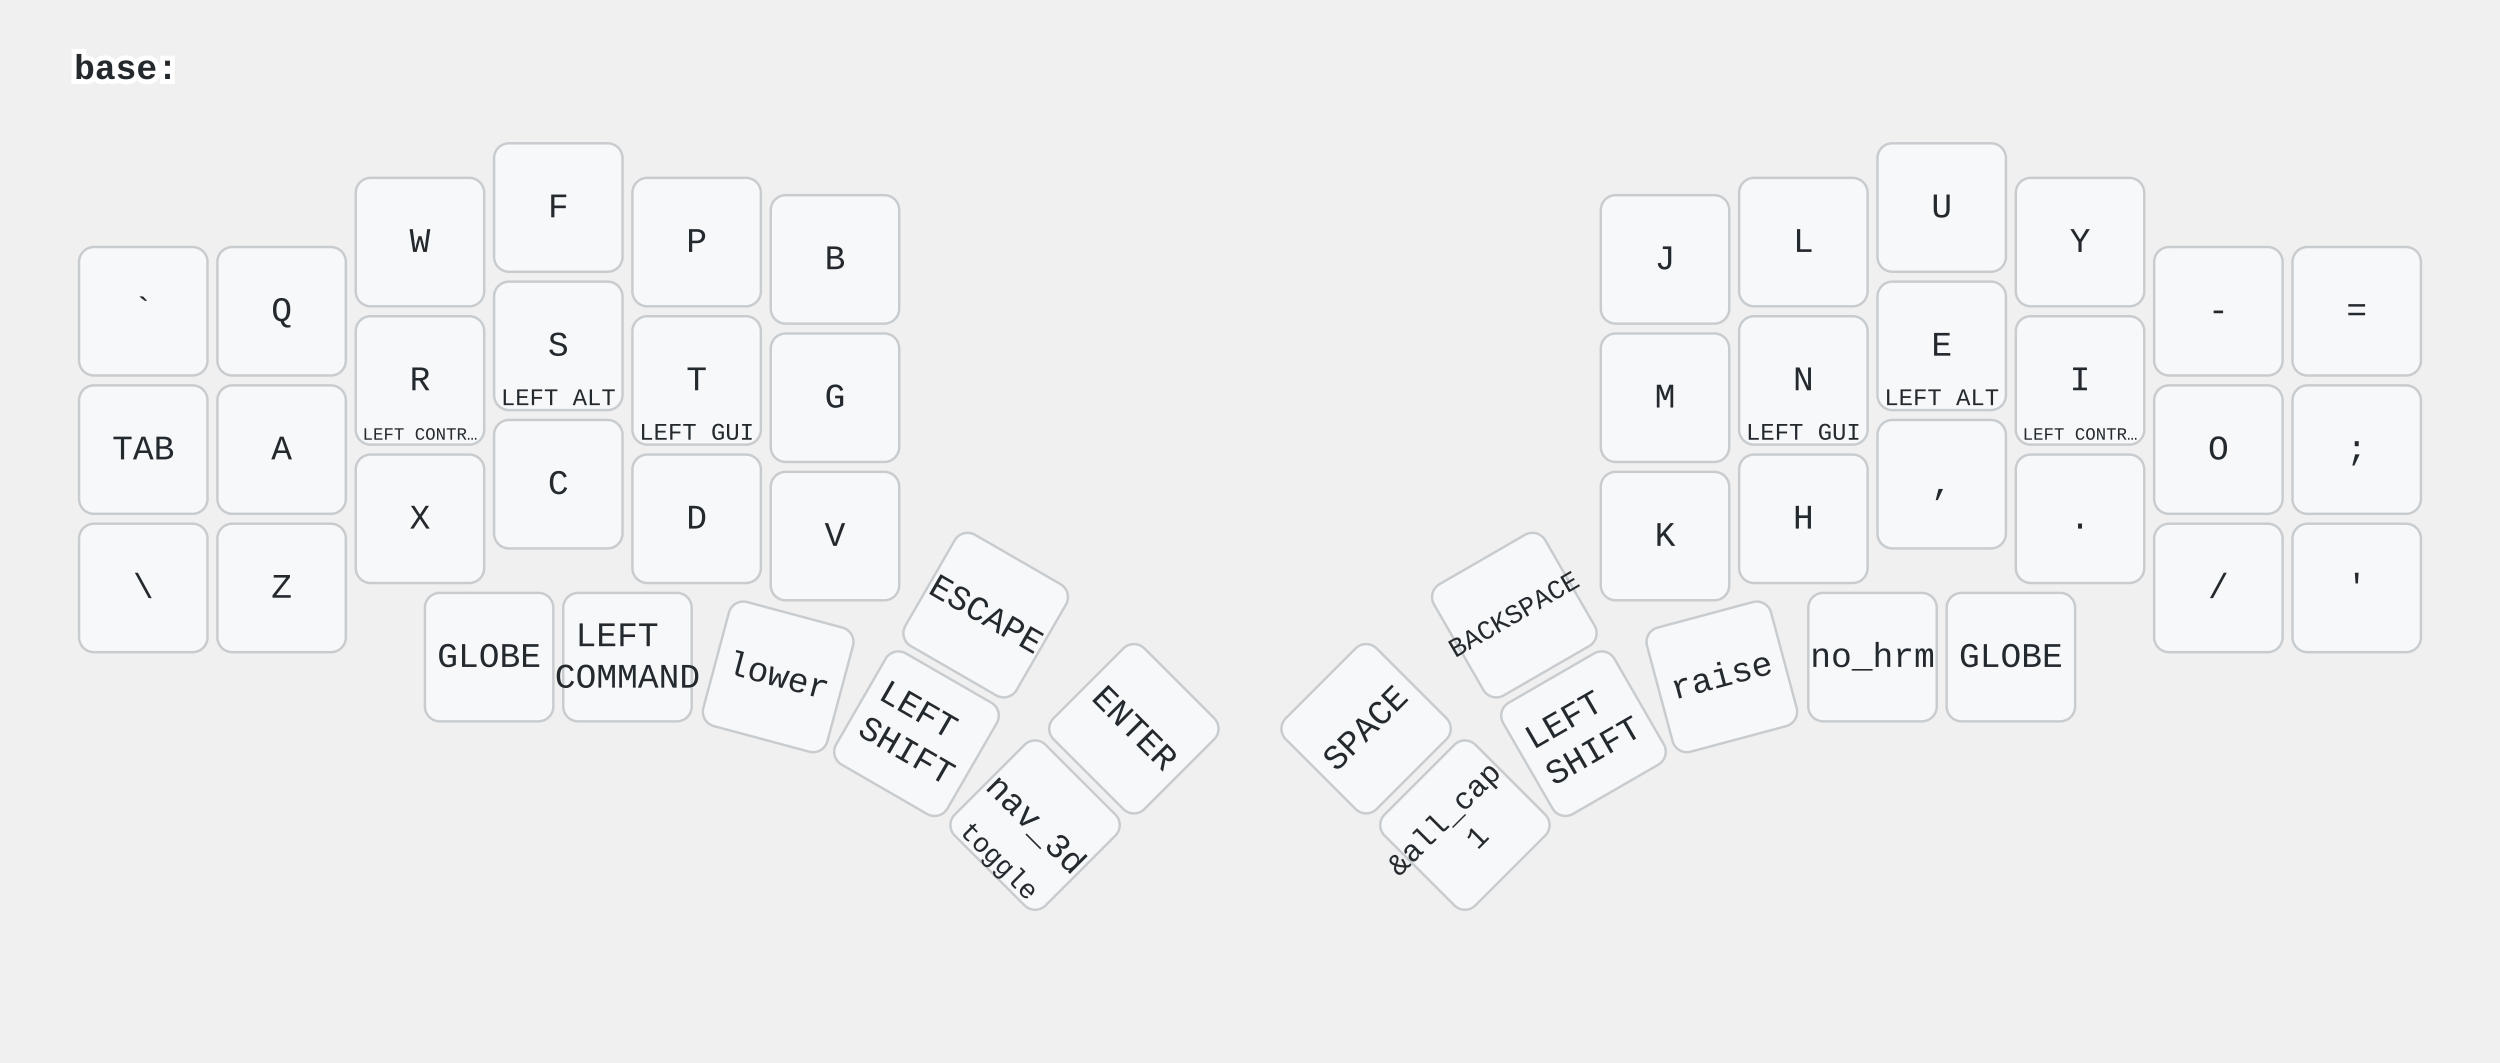
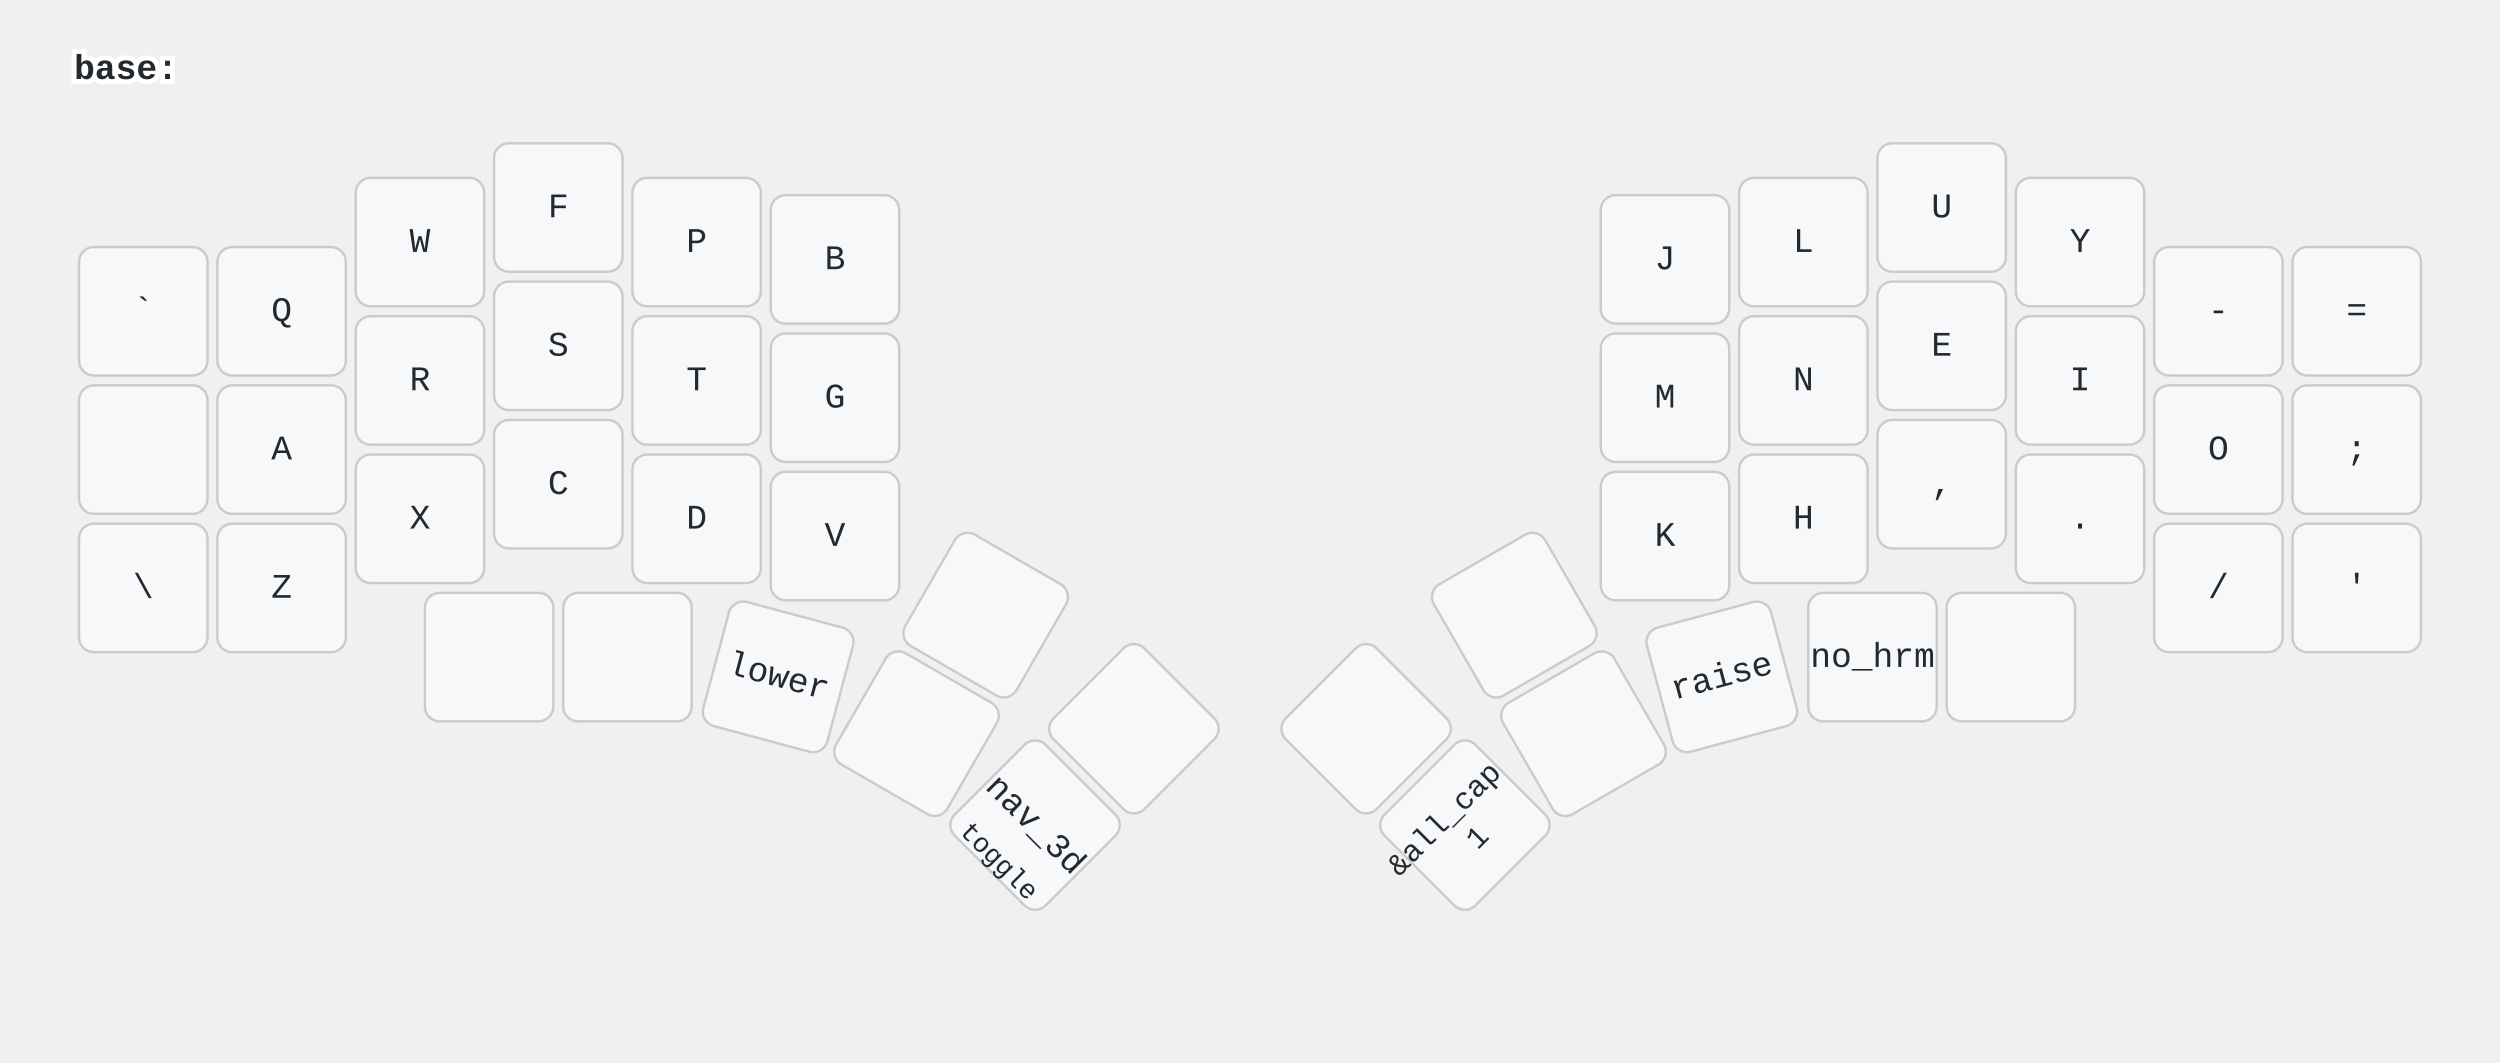
- <svg xmlns="http://www.w3.org/2000/svg" width="1012" height="430" viewBox="0 0 1012 430" class="keymap">
-   <style>/* inherit to force styles through use tags */
+ <svg xmlns="http://www.w3.org/2000/svg" xmlns:xlink="http://www.w3.org/1999/xlink" width="1012" height="430" viewBox="0 0 1012 430" class="keymap">
+   <defs>/* start glyphs */
+ <svg id="mdi:apple-keyboard-command">
+       <svg id="mdi-apple-keyboard-command" viewBox="0 0 24 24">
+         <path d="M6,2A4,4 0 0,1 10,6V8H14V6A4,4 0 0,1 18,2A4,4 0 0,1 22,6A4,4 0 0,1 18,10H16V14H18A4,4 0 0,1 22,18A4,4 0 0,1 18,22A4,4 0 0,1 14,18V16H10V18A4,4 0 0,1 6,22A4,4 0 0,1 2,18A4,4 0 0,1 6,14H8V10H6A4,4 0 0,1 2,6A4,4 0 0,1 6,2M16,18A2,2 0 0,0 18,20A2,2 0 0,0 20,18A2,2 0 0,0 18,16H16V18M14,10H10V14H14V10M6,16A2,2 0 0,0 4,18A2,2 0 0,0 6,20A2,2 0 0,0 8,18V16H6M8,6A2,2 0 0,0 6,4A2,2 0 0,0 4,6A2,2 0 0,0 6,8H8V6M18,8A2,2 0 0,0 20,6A2,2 0 0,0 18,4A2,2 0 0,0 16,6V8H18Z" />
+       </svg>
+     </svg>
+     <svg id="mdi:apple-keyboard-control">
+       <svg id="mdi-apple-keyboard-control" viewBox="0 0 24 24">
+         <path d="M19.78,11.78L18.36,13.19L12,6.83L5.64,13.19L4.22,11.78L12,4L19.78,11.78Z" />
+       </svg>
+     </svg>
+     <svg id="mdi:apple-keyboard-option">
+       <svg id="mdi-apple-keyboard-option" viewBox="0 0 24 24">
+         <path d="M3,4H9.11L16.15,18H21V20H14.88L7.84,6H3V4M14,4H21V6H14V4Z" />
+       </svg>
+     </svg>
+     <svg id="mdi:apple-keyboard-shift">
+       <svg id="mdi-apple-keyboard-shift" viewBox="0 0 24 24">
+         <path d="M15,18V12H17.17L12,6.83L6.83,12H9V18H15M12,4L22,14H17V20H7V14H2L12,4Z" />
+       </svg>
+     </svg>
+     <svg id="mdi:arrow-down-thick">
+       <svg id="mdi-arrow-down-thick" viewBox="0 0 24 24">
+         <path d="M10,4H14V13L17.5,9.5L19.92,11.92L12,19.84L4.08,11.92L6.5,9.5L10,13V4Z" />
+       </svg>
+     </svg>
+     <svg id="mdi:arrow-left-thick">
+       <svg id="mdi-arrow-left-thick" viewBox="0 0 24 24">
+         <path d="M20,10V14H11L14.5,17.5L12.08,19.92L4.16,12L12.08,4.08L14.5,6.5L11,10H20Z" />
+       </svg>
+     </svg>
+     <svg id="mdi:arrow-right-thick">
+       <svg id="mdi-arrow-right-thick" viewBox="0 0 24 24">
+         <path d="M4,10V14H13L9.5,17.5L11.92,19.92L19.84,12L11.92,4.08L9.5,6.5L13,10H4Z" />
+       </svg>
+     </svg>
+     <svg id="mdi:arrow-up-thick">
+       <svg id="mdi-arrow-up-thick" viewBox="0 0 24 24">
+         <path d="M14,20H10V11L6.5,14.5L4.08,12.08L12,4.16L19.92,12.08L17.5,14.5L14,11V20Z" />
+       </svg>
+     </svg>
+     <svg id="mdi:backspace">
+       <svg id="mdi-backspace" viewBox="0 0 24 24">
+         <path d="M22,3H7C6.31,3 5.77,3.35 5.41,3.88L0,12L5.41,20.11C5.77,20.64 6.31,21 7,21H22A2,2 0 0,0 24,19V5A2,2 0 0,0 22,3M19,15.59L17.59,17L14,13.41L10.41,17L9,15.59L12.59,12L9,8.41L10.41,7L14,10.59L17.59,7L19,8.41L15.41,12" />
+       </svg>
+     </svg>
+     <svg id="mdi:keyboard-esc">
+       <svg id="mdi-keyboard-esc" viewBox="0 0 24 24">
+         <path d="M1 7H7V9H3V11H7V13H3V15H7V17H1V7M11 7H15V9H11V11H13C14.11 11 15 11.9 15 13V15C15 16.11 14.11 17 13 17H9V15H13V13H11C9.9 13 9 12.11 9 11V9C9 7.9 9.9 7 11 7M19 7H21C22.11 7 23 7.9 23 9V10H21V9H19V15H21V14H23V15C23 16.11 22.11 17 21 17H19C17.9 17 17 16.11 17 15V9C17 7.9 17.9 7 19 7Z" />
+       </svg>
+     </svg>
+     <svg id="mdi:keyboard-return">
+       <svg id="mdi-keyboard-return" viewBox="0 0 24 24">
+         <path d="M19,7V11H5.83L9.41,7.41L8,6L2,12L8,18L9.41,16.58L5.83,13H21V7H19Z" />
+       </svg>
+     </svg>
+     <svg id="mdi:keyboard-space">
+       <svg id="mdi-keyboard-space" viewBox="0 0 24 24">
+         <path d="M3 15H5V19H19V15H21V19C21 20.1 20.1 21 19 21H5C3.9 21 3 20.1 3 19V15Z" />
+       </svg>
+     </svg>
+     <svg id="mdi:keyboard-tab">
+       <svg id="mdi-keyboard-tab" viewBox="0 0 24 24">
+         <path d="M20,18H22V6H20M11.59,7.41L15.17,11H1V13H15.17L11.59,16.58L13,18L19,12L13,6L11.59,7.41Z" />
+       </svg>
+     </svg>
+     <svg id="mdi:web">
+       <svg id="mdi-web" viewBox="0 0 24 24">
+         <path d="M16.36,14C16.44,13.34 16.5,12.68 16.5,12C16.5,11.32 16.44,10.66 16.36,10H19.74C19.9,10.64 20,11.31 20,12C20,12.69 19.9,13.36 19.74,14M14.59,19.56C15.19,18.45 15.65,17.25 15.97,16H18.92C17.96,17.65 16.43,18.93 14.59,19.56M14.34,14H9.66C9.56,13.34 9.5,12.68 9.5,12C9.5,11.32 9.56,10.65 9.66,10H14.34C14.43,10.65 14.5,11.32 14.5,12C14.5,12.68 14.43,13.34 14.34,14M12,19.96C11.17,18.76 10.5,17.43 10.09,16H13.91C13.5,17.43 12.83,18.76 12,19.96M8,8H5.08C6.03,6.34 7.57,5.06 9.4,4.44C8.8,5.55 8.35,6.75 8,8M5.08,16H8C8.35,17.25 8.8,18.45 9.4,19.56C7.57,18.93 6.03,17.65 5.08,16M4.26,14C4.1,13.36 4,12.69 4,12C4,11.31 4.1,10.64 4.26,10H7.64C7.56,10.66 7.5,11.32 7.5,12C7.5,12.68 7.56,13.34 7.64,14M12,4.03C12.83,5.23 13.5,6.57 13.91,8H10.09C10.5,6.57 11.17,5.23 12,4.03M18.92,8H15.97C15.65,6.75 15.19,5.55 14.59,4.44C16.43,5.07 17.96,6.34 18.92,8M12,2C6.47,2 2,6.5 2,12A10,10 0 0,0 12,22A10,10 0 0,0 22,12A10,10 0 0,0 12,2Z" />
+       </svg>
+     </svg>
+   </defs>/* end glyphs */
+ <style>/* inherit to force styles through use tags */
svg path {
    fill: inherit;
}

/* font and background color specifications */
svg.keymap {
    font-family: SFMono-Regular,Consolas,Liberation Mono,Menlo,monospace;
    font-size: 14px;
    font-kerning: normal;
    text-rendering: optimizeLegibility;
    fill: #24292e;
}

/* default key styling */
rect.key {
    fill: #f6f8fa;
}

rect.key, rect.combo {
    stroke: #c9cccf;
    stroke-width: 1;
}

/* default key side styling, only used is draw_key_sides is set */
rect.side {
    filter: brightness(90%);
}

/* color accent for combo boxes */
rect.combo, rect.combo-separate {
    fill: #cdf;
}

/* color accent for held keys */
rect.held, rect.combo.held {
    fill: #fdd;
}

/* color accent for ghost (optional) keys */
rect.ghost, rect.combo.ghost {
    stroke-dasharray: 4, 4;
    stroke-width: 2;
}

text {
    text-anchor: middle;
    dominant-baseline: middle;
}

/* styling for layer labels */
text.label {
    font-weight: bold;
    text-anchor: start;
    stroke: white;
    stroke-width: 4;
    paint-order: stroke;
}

/* styling for optional footer */
text.footer {
    text-anchor: end;
    dominant-baseline: auto;
    stroke: white;
    stroke-width: 4;
    paint-order: stroke;
}

/* styling for combo tap, and key non-tap label text */
text.combo, text.hold, text.shifted, text.left, text.right {
    font-size: 11px;
}

text.hold {
    text-anchor: middle;
    dominant-baseline: auto;
}

text.shifted {
    text-anchor: middle;
    dominant-baseline: hanging;
}

text.left {
    text-anchor: start;
}

text.right {
    text-anchor: end;
}

text.layer-activator {
    text-decoration: underline;
}

/* styling for hold/shifted label text in combo box */
text.combo.hold, text.combo.shifted, text.combo.left, text.combo.right {
    font-size: 8px;
}

/* lighter symbol for transparent keys */
text.trans {
    fill: #7b7e81;
}

/* styling for combo dendrons */
path.combo {
    stroke-width: 1;
    stroke: gray;
    fill: none;
}

/* Start Tabler Icons Cleanup */
/* cannot use height/width with glyphs */
.icon-tabler &gt; path {
    fill: inherit;
    stroke: inherit;
    stroke-width: 2;
}
/* hide tabler's default box */
.icon-tabler &gt; path[stroke="none"][fill="none"] {
    visibility: hidden;
}
/* End Tabler Icons Cleanup */
</style>
  <g transform="translate(30, 0)" class="layer-base">
    <text x="0" y="28" class="label" id="base">base:</text>
    <g transform="translate(0, 56)">
      <g transform="translate(28, 70)" class="key keypos-0">
        <rect rx="6" ry="6" x="-26" y="-26" width="52" height="52" class="key" />
        <text x="0" y="0" class="key tap">`</text>
      </g>
      <g transform="translate(84, 70)" class="key keypos-1">
        <rect rx="6" ry="6" x="-26" y="-26" width="52" height="52" class="key" />
        <text x="0" y="0" class="key tap">Q</text>
      </g>
      <g transform="translate(140, 42)" class="key keypos-2">
        <rect rx="6" ry="6" x="-26" y="-26" width="52" height="52" class="key" />
        <text x="0" y="0" class="key tap">W</text>
      </g>
      <g transform="translate(196, 28)" class="key keypos-3">
        <rect rx="6" ry="6" x="-26" y="-26" width="52" height="52" class="key" />
        <text x="0" y="0" class="key tap">F</text>
      </g>
      <g transform="translate(252, 42)" class="key keypos-4">
        <rect rx="6" ry="6" x="-26" y="-26" width="52" height="52" class="key" />
        <text x="0" y="0" class="key tap">P</text>
      </g>
      <g transform="translate(308, 49)" class="key keypos-5">
        <rect rx="6" ry="6" x="-26" y="-26" width="52" height="52" class="key" />
        <text x="0" y="0" class="key tap">B</text>
      </g>
      <g transform="translate(644, 49)" class="key keypos-6">
        <rect rx="6" ry="6" x="-26" y="-26" width="52" height="52" class="key" />
        <text x="0" y="0" class="key tap">J</text>
      </g>
      <g transform="translate(700, 42)" class="key keypos-7">
        <rect rx="6" ry="6" x="-26" y="-26" width="52" height="52" class="key" />
        <text x="0" y="0" class="key tap">L</text>
      </g>
      <g transform="translate(756, 28)" class="key keypos-8">
        <rect rx="6" ry="6" x="-26" y="-26" width="52" height="52" class="key" />
        <text x="0" y="0" class="key tap">U</text>
      </g>
      <g transform="translate(812, 42)" class="key keypos-9">
        <rect rx="6" ry="6" x="-26" y="-26" width="52" height="52" class="key" />
        <text x="0" y="0" class="key tap">Y</text>
      </g>
      <g transform="translate(868, 70)" class="key keypos-10">
        <rect rx="6" ry="6" x="-26" y="-26" width="52" height="52" class="key" />
        <text x="0" y="0" class="key tap">-</text>
      </g>
      <g transform="translate(924, 70)" class="key keypos-11">
        <rect rx="6" ry="6" x="-26" y="-26" width="52" height="52" class="key" />
        <text x="0" y="0" class="key tap">=</text>
      </g>
      <g transform="translate(28, 126)" class="key keypos-12">
        <rect rx="6" ry="6" x="-26" y="-26" width="52" height="52" class="key" />
-         <text x="0" y="0" class="key tap">TAB</text>
+         <use href="#mdi:keyboard-tab" xlink:href="#mdi:keyboard-tab" x="-7" y="-7" height="14" width="14.0" class="key tap glyph mdi:keyboard-tab" />
      </g>
      <g transform="translate(84, 126)" class="key keypos-13">
        <rect rx="6" ry="6" x="-26" y="-26" width="52" height="52" class="key" />
        <text x="0" y="0" class="key tap">A</text>
      </g>
      <g transform="translate(140, 98)" class="key keypos-14">
        <rect rx="6" ry="6" x="-26" y="-26" width="52" height="52" class="key" />
        <text x="0" y="0" class="key tap">R</text>
-         <text x="0" y="24" class="key hold">
-           <tspan style="font-size: 64%">LEFT CONTR…</tspan>
-         </text>
+         <use href="#mdi:apple-keyboard-control" xlink:href="#mdi:apple-keyboard-control" x="-6" y="12" height="12" width="12.0" class="key hold glyph mdi:apple-keyboard-control" />
      </g>
      <g transform="translate(196, 84)" class="key keypos-15">
        <rect rx="6" ry="6" x="-26" y="-26" width="52" height="52" class="key" />
        <text x="0" y="0" class="key tap">S</text>
-         <text x="0" y="24" class="key hold">
-           <tspan style="font-size: 88%">LEFT ALT</tspan>
-         </text>
+         <use href="#mdi:apple-keyboard-option" xlink:href="#mdi:apple-keyboard-option" x="-6" y="12" height="12" width="12.0" class="key hold glyph mdi:apple-keyboard-option" />
      </g>
      <g transform="translate(252, 98)" class="key keypos-16">
        <rect rx="6" ry="6" x="-26" y="-26" width="52" height="52" class="key" />
        <text x="0" y="0" class="key tap">T</text>
-         <text x="0" y="24" class="key hold">
-           <tspan style="font-size: 88%">LEFT GUI</tspan>
-         </text>
+         <use href="#mdi:apple-keyboard-command" xlink:href="#mdi:apple-keyboard-command" x="-6" y="12" height="12" width="12.0" class="key hold glyph mdi:apple-keyboard-command" />
      </g>
      <g transform="translate(308, 105)" class="key keypos-17">
        <rect rx="6" ry="6" x="-26" y="-26" width="52" height="52" class="key" />
        <text x="0" y="0" class="key tap">G</text>
      </g>
      <g transform="translate(644, 105)" class="key keypos-18">
        <rect rx="6" ry="6" x="-26" y="-26" width="52" height="52" class="key" />
        <text x="0" y="0" class="key tap">M</text>
      </g>
      <g transform="translate(700, 98)" class="key keypos-19">
        <rect rx="6" ry="6" x="-26" y="-26" width="52" height="52" class="key" />
        <text x="0" y="0" class="key tap">N</text>
-         <text x="0" y="24" class="key hold">
-           <tspan style="font-size: 88%">LEFT GUI</tspan>
-         </text>
+         <use href="#mdi:apple-keyboard-command" xlink:href="#mdi:apple-keyboard-command" x="-6" y="12" height="12" width="12.0" class="key hold glyph mdi:apple-keyboard-command" />
      </g>
      <g transform="translate(756, 84)" class="key keypos-20">
        <rect rx="6" ry="6" x="-26" y="-26" width="52" height="52" class="key" />
        <text x="0" y="0" class="key tap">E</text>
-         <text x="0" y="24" class="key hold">
-           <tspan style="font-size: 88%">LEFT ALT</tspan>
-         </text>
+         <use href="#mdi:apple-keyboard-option" xlink:href="#mdi:apple-keyboard-option" x="-6" y="12" height="12" width="12.0" class="key hold glyph mdi:apple-keyboard-option" />
      </g>
      <g transform="translate(812, 98)" class="key keypos-21">
        <rect rx="6" ry="6" x="-26" y="-26" width="52" height="52" class="key" />
        <text x="0" y="0" class="key tap">I</text>
-         <text x="0" y="24" class="key hold">
-           <tspan style="font-size: 64%">LEFT CONTR…</tspan>
-         </text>
+         <use href="#mdi:apple-keyboard-control" xlink:href="#mdi:apple-keyboard-control" x="-6" y="12" height="12" width="12.0" class="key hold glyph mdi:apple-keyboard-control" />
      </g>
      <g transform="translate(868, 126)" class="key keypos-22">
        <rect rx="6" ry="6" x="-26" y="-26" width="52" height="52" class="key" />
        <text x="0" y="0" class="key tap">O</text>
      </g>
      <g transform="translate(924, 126)" class="key keypos-23">
        <rect rx="6" ry="6" x="-26" y="-26" width="52" height="52" class="key" />
        <text x="0" y="0" class="key tap">;</text>
      </g>
      <g transform="translate(28, 182)" class="key keypos-24">
        <rect rx="6" ry="6" x="-26" y="-26" width="52" height="52" class="key" />
        <text x="0" y="0" class="key tap">\</text>
      </g>
      <g transform="translate(84, 182)" class="key keypos-25">
        <rect rx="6" ry="6" x="-26" y="-26" width="52" height="52" class="key" />
        <text x="0" y="0" class="key tap">Z</text>
      </g>
      <g transform="translate(140, 154)" class="key keypos-26">
        <rect rx="6" ry="6" x="-26" y="-26" width="52" height="52" class="key" />
        <text x="0" y="0" class="key tap">X</text>
      </g>
      <g transform="translate(196, 140)" class="key keypos-27">
        <rect rx="6" ry="6" x="-26" y="-26" width="52" height="52" class="key" />
        <text x="0" y="0" class="key tap">C</text>
      </g>
      <g transform="translate(252, 154)" class="key keypos-28">
        <rect rx="6" ry="6" x="-26" y="-26" width="52" height="52" class="key" />
        <text x="0" y="0" class="key tap">D</text>
      </g>
      <g transform="translate(308, 161)" class="key keypos-29">
        <rect rx="6" ry="6" x="-26" y="-26" width="52" height="52" class="key" />
        <text x="0" y="0" class="key tap">V</text>
      </g>
      <g transform="translate(369, 193) rotate(30.0)" class="key keypos-30">
        <rect rx="6" ry="6" x="-26" y="-26" width="52" height="52" class="key" />
-         <text x="0" y="0" class="key tap">ESCAPE</text>
+         <use href="#mdi:keyboard-esc" xlink:href="#mdi:keyboard-esc" x="-7" y="-7" height="14" width="14.0" class="key tap glyph mdi:keyboard-esc" />
      </g>
      <g transform="translate(429, 239) rotate(45.0)" class="key keypos-31">
        <rect rx="6" ry="6" x="-26" y="-26" width="52" height="52" class="key" />
-         <text x="0" y="0" class="key tap">ENTER</text>
+         <use href="#mdi:keyboard-return" xlink:href="#mdi:keyboard-return" x="-7" y="-7" height="14" width="14.0" class="key tap glyph mdi:keyboard-return" />
      </g>
      <g transform="translate(523, 239) rotate(-45.0)" class="key keypos-32">
        <rect rx="6" ry="6" x="-26" y="-26" width="52" height="52" class="key" />
-         <text x="0" y="0" class="key tap">SPACE</text>
+         <use href="#mdi:keyboard-space" xlink:href="#mdi:keyboard-space" x="-7" y="-7" height="14" width="14.0" class="key tap glyph mdi:keyboard-space" />
      </g>
      <g transform="translate(583, 193) rotate(-30.0)" class="key keypos-33">
        <rect rx="6" ry="6" x="-26" y="-26" width="52" height="52" class="key" />
-         <text x="0" y="0" class="key tap">
-           <tspan style="font-size: 78%">BACKSPACE</tspan>
-         </text>
+         <use href="#mdi:backspace" xlink:href="#mdi:backspace" x="-7" y="-7" height="14" width="14.0" class="key tap glyph mdi:backspace" />
      </g>
      <g transform="translate(644, 161)" class="key keypos-34">
        <rect rx="6" ry="6" x="-26" y="-26" width="52" height="52" class="key" />
        <text x="0" y="0" class="key tap">K</text>
      </g>
      <g transform="translate(700, 154)" class="key keypos-35">
        <rect rx="6" ry="6" x="-26" y="-26" width="52" height="52" class="key" />
        <text x="0" y="0" class="key tap">H</text>
      </g>
      <g transform="translate(756, 140)" class="key keypos-36">
        <rect rx="6" ry="6" x="-26" y="-26" width="52" height="52" class="key" />
        <text x="0" y="0" class="key tap">,</text>
      </g>
      <g transform="translate(812, 154)" class="key keypos-37">
        <rect rx="6" ry="6" x="-26" y="-26" width="52" height="52" class="key" />
        <text x="0" y="0" class="key tap">.</text>
      </g>
      <g transform="translate(868, 182)" class="key keypos-38">
        <rect rx="6" ry="6" x="-26" y="-26" width="52" height="52" class="key" />
        <text x="0" y="0" class="key tap">/</text>
      </g>
      <g transform="translate(924, 182)" class="key keypos-39">
        <rect rx="6" ry="6" x="-26" y="-26" width="52" height="52" class="key" />
        <text x="0" y="0" class="key tap">'</text>
      </g>
      <g transform="translate(168, 210)" class="key keypos-40">
        <rect rx="6" ry="6" x="-26" y="-26" width="52" height="52" class="key" />
-         <text x="0" y="0" class="key tap">GLOBE</text>
+         <use href="#mdi:web" xlink:href="#mdi:web" x="-7" y="-7" height="14" width="14.0" class="key tap glyph mdi:web" />
      </g>
      <g transform="translate(224, 210)" class="key keypos-41">
        <rect rx="6" ry="6" x="-26" y="-26" width="52" height="52" class="key" />
-         <text x="0" y="0" class="key tap">
-           <tspan x="0" dy="-0.6em">LEFT</tspan>
-           <tspan x="0" dy="1.2em">COMMAND</tspan>
-         </text>
+         <use href="#mdi:apple-keyboard-command" xlink:href="#mdi:apple-keyboard-command" x="-7" y="-7" height="14" width="14.0" class="key tap glyph mdi:apple-keyboard-command" />
      </g>
      <g transform="translate(285, 218) rotate(15.0)" class="key keypos-42">
        <rect rx="6" ry="6" x="-26" y="-26" width="52" height="52" class="key" />
        <text x="0" y="0" class="key tap">lower</text>
      </g>
      <g transform="translate(341, 241) rotate(30.0)" class="key keypos-43">
        <rect rx="6" ry="6" x="-26" y="-26" width="52" height="52" class="key" />
-         <text x="0" y="0" class="key tap">
-           <tspan x="0" dy="-0.6em">LEFT</tspan>
-           <tspan x="0" dy="1.2em">SHIFT</tspan>
-         </text>
+         <use href="#mdi:apple-keyboard-shift" xlink:href="#mdi:apple-keyboard-shift" x="-7" y="-7" height="14" width="14.0" class="key tap glyph mdi:apple-keyboard-shift" />
      </g>
      <g transform="translate(389, 278) rotate(45.0)" class="key keypos-44">
        <rect rx="6" ry="6" x="-26" y="-26" width="52" height="52" class="key" />
        <text x="0" y="0" class="key tap">nav_3d</text>
        <text x="0" y="24" class="key hold">toggle</text>
      </g>
      <g transform="translate(563, 278) rotate(-45.0)" class="key keypos-45">
        <rect rx="6" ry="6" x="-26" y="-26" width="52" height="52" class="key" />
        <text x="0" y="0" class="key tap">
          <tspan x="0" dy="-0.6em" style="font-size: 88%">&amp;all_cap</tspan>
          <tspan x="0" dy="1.2em" style="font-size: 88%">1</tspan>
        </text>
      </g>
      <g transform="translate(611, 241) rotate(-30.0)" class="key keypos-46">
        <rect rx="6" ry="6" x="-26" y="-26" width="52" height="52" class="key" />
-         <text x="0" y="0" class="key tap">
-           <tspan x="0" dy="-0.6em">LEFT</tspan>
-           <tspan x="0" dy="1.2em">SHIFT</tspan>
-         </text>
+         <use href="#mdi:apple-keyboard-shift" xlink:href="#mdi:apple-keyboard-shift" x="-7" y="-7" height="14" width="14.0" class="key tap glyph mdi:apple-keyboard-shift" />
      </g>
      <g transform="translate(667, 218) rotate(-15.0)" class="key keypos-47">
        <rect rx="6" ry="6" x="-26" y="-26" width="52" height="52" class="key" />
        <text x="0" y="0" class="key tap">raise</text>
      </g>
      <g transform="translate(728, 210)" class="key keypos-48">
        <rect rx="6" ry="6" x="-26" y="-26" width="52" height="52" class="key" />
        <text x="0" y="0" class="key tap">no_hrm</text>
      </g>
      <g transform="translate(784, 210)" class="key keypos-49">
        <rect rx="6" ry="6" x="-26" y="-26" width="52" height="52" class="key" />
-         <text x="0" y="0" class="key tap">GLOBE</text>
+         <use href="#mdi:web" xlink:href="#mdi:web" x="-7" y="-7" height="14" width="14.0" class="key tap glyph mdi:web" />
      </g>
    </g>
  </g>
</svg>
